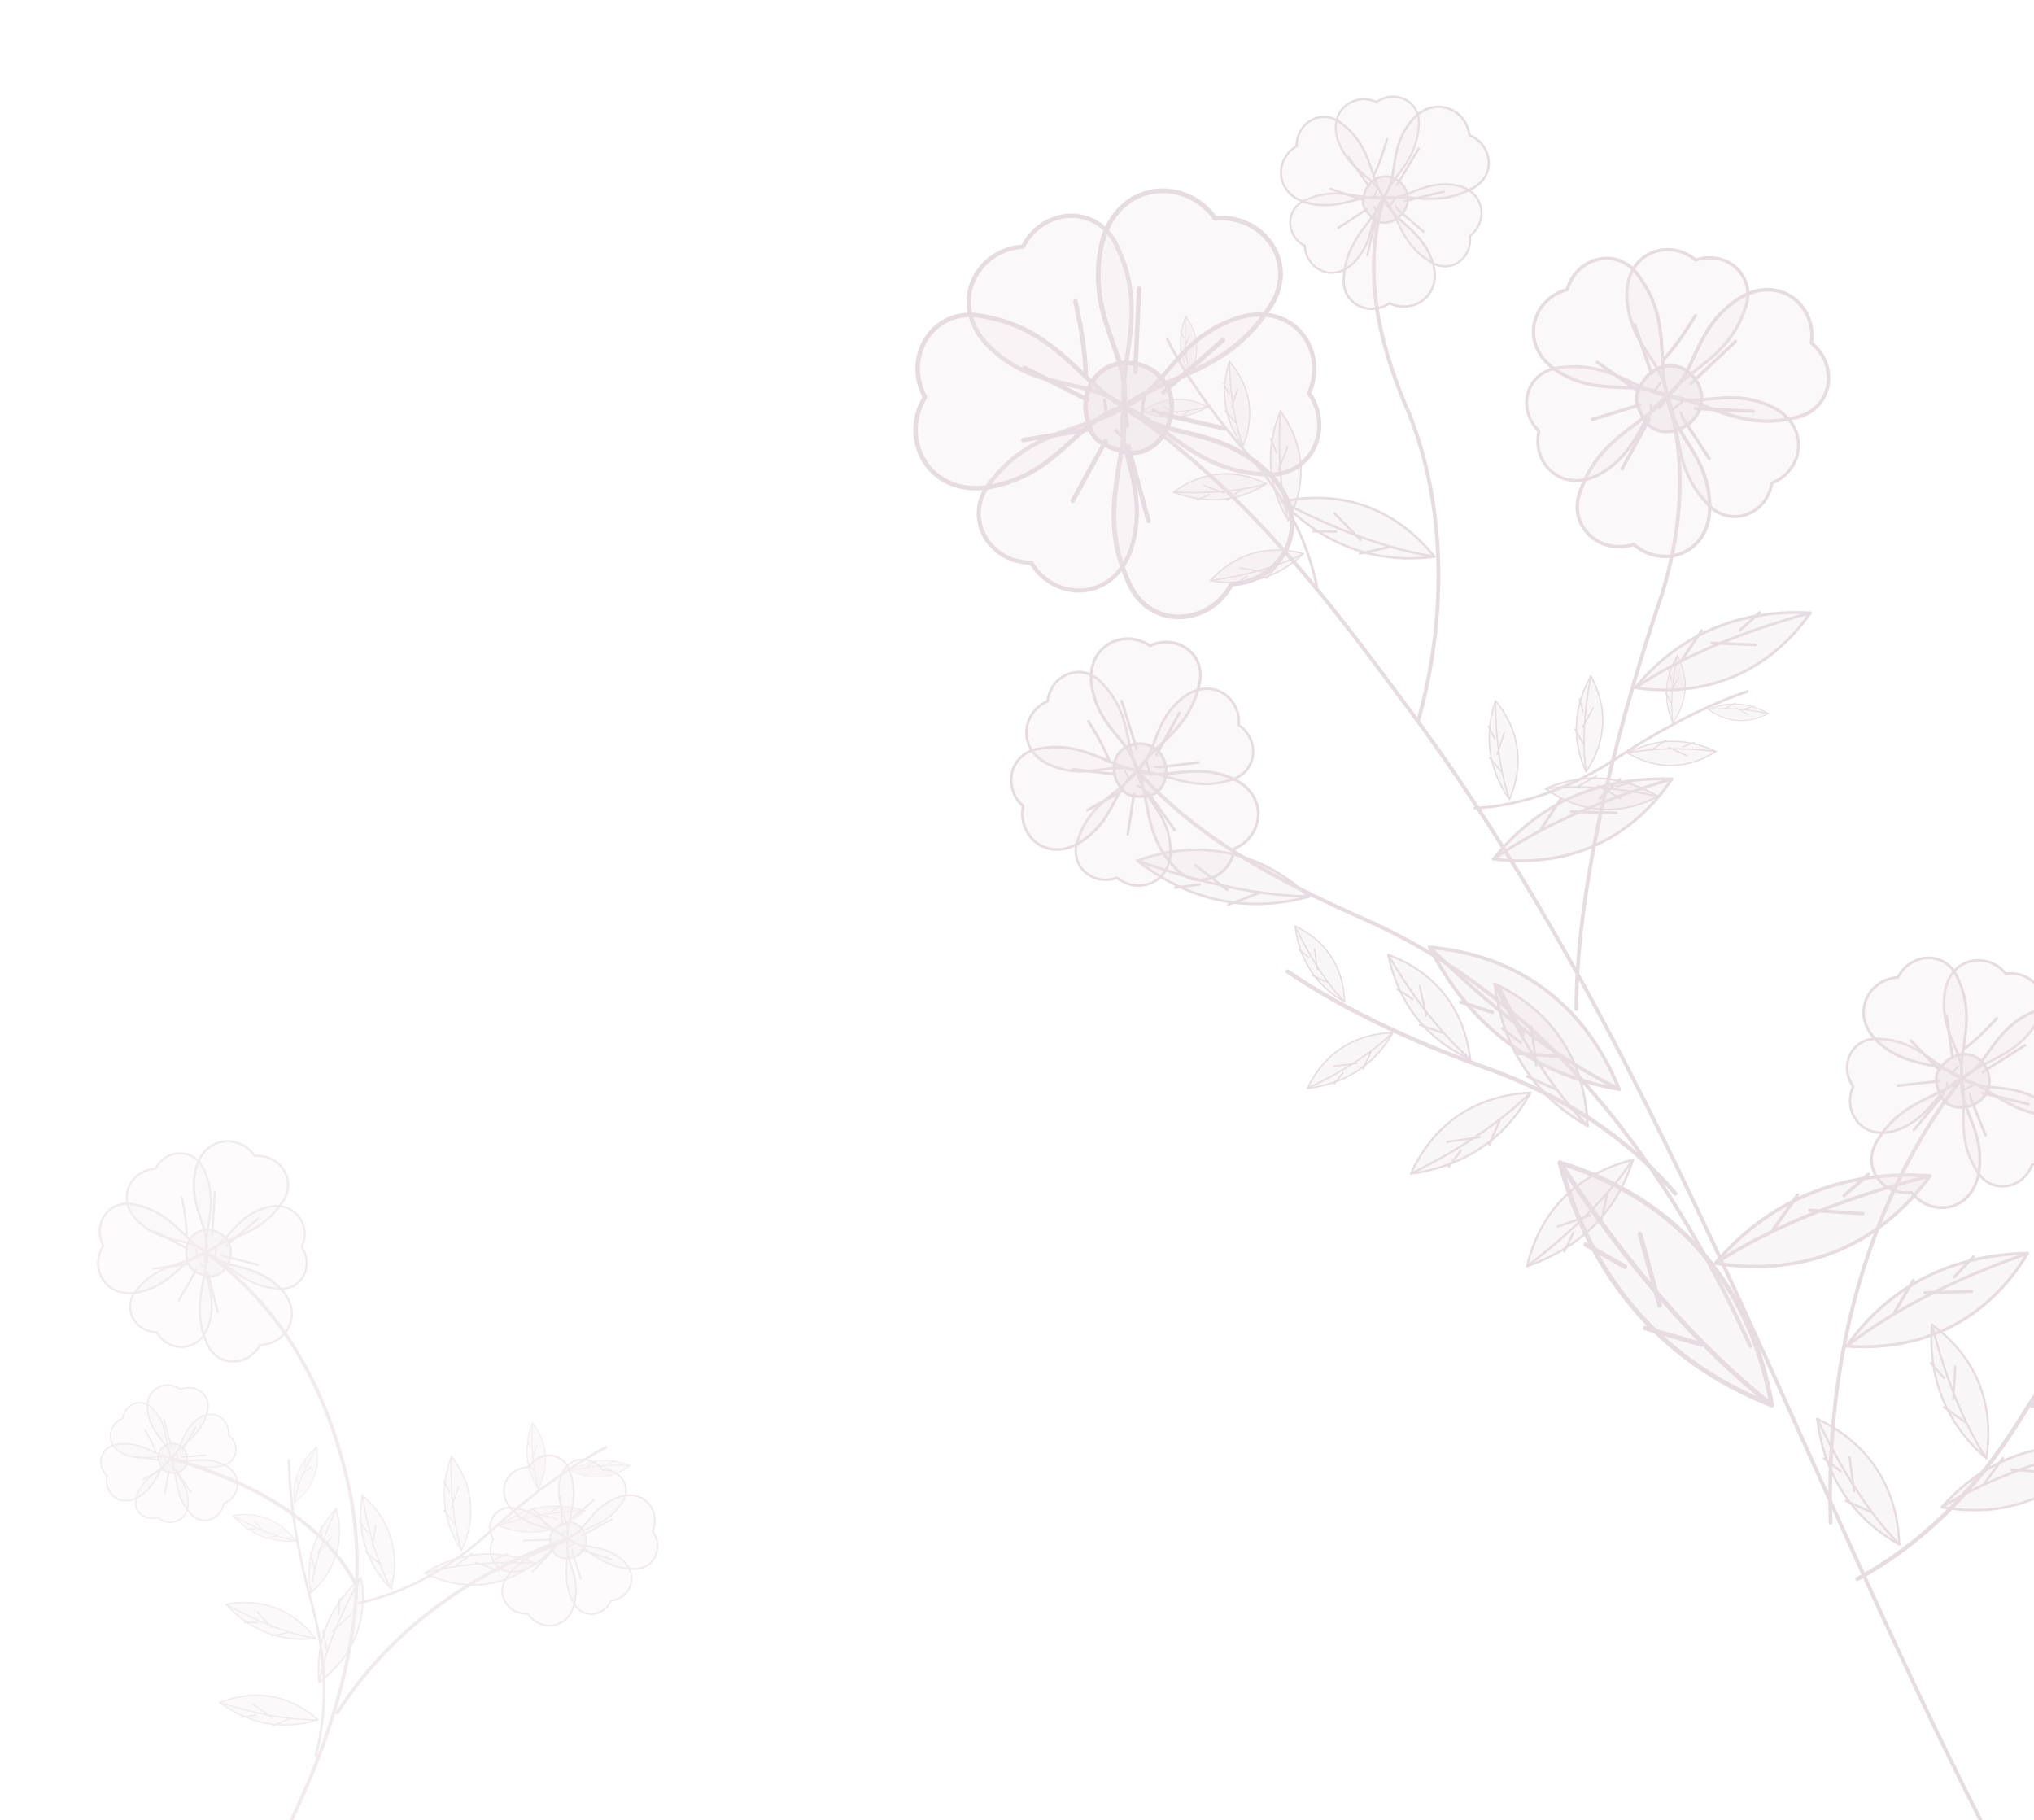
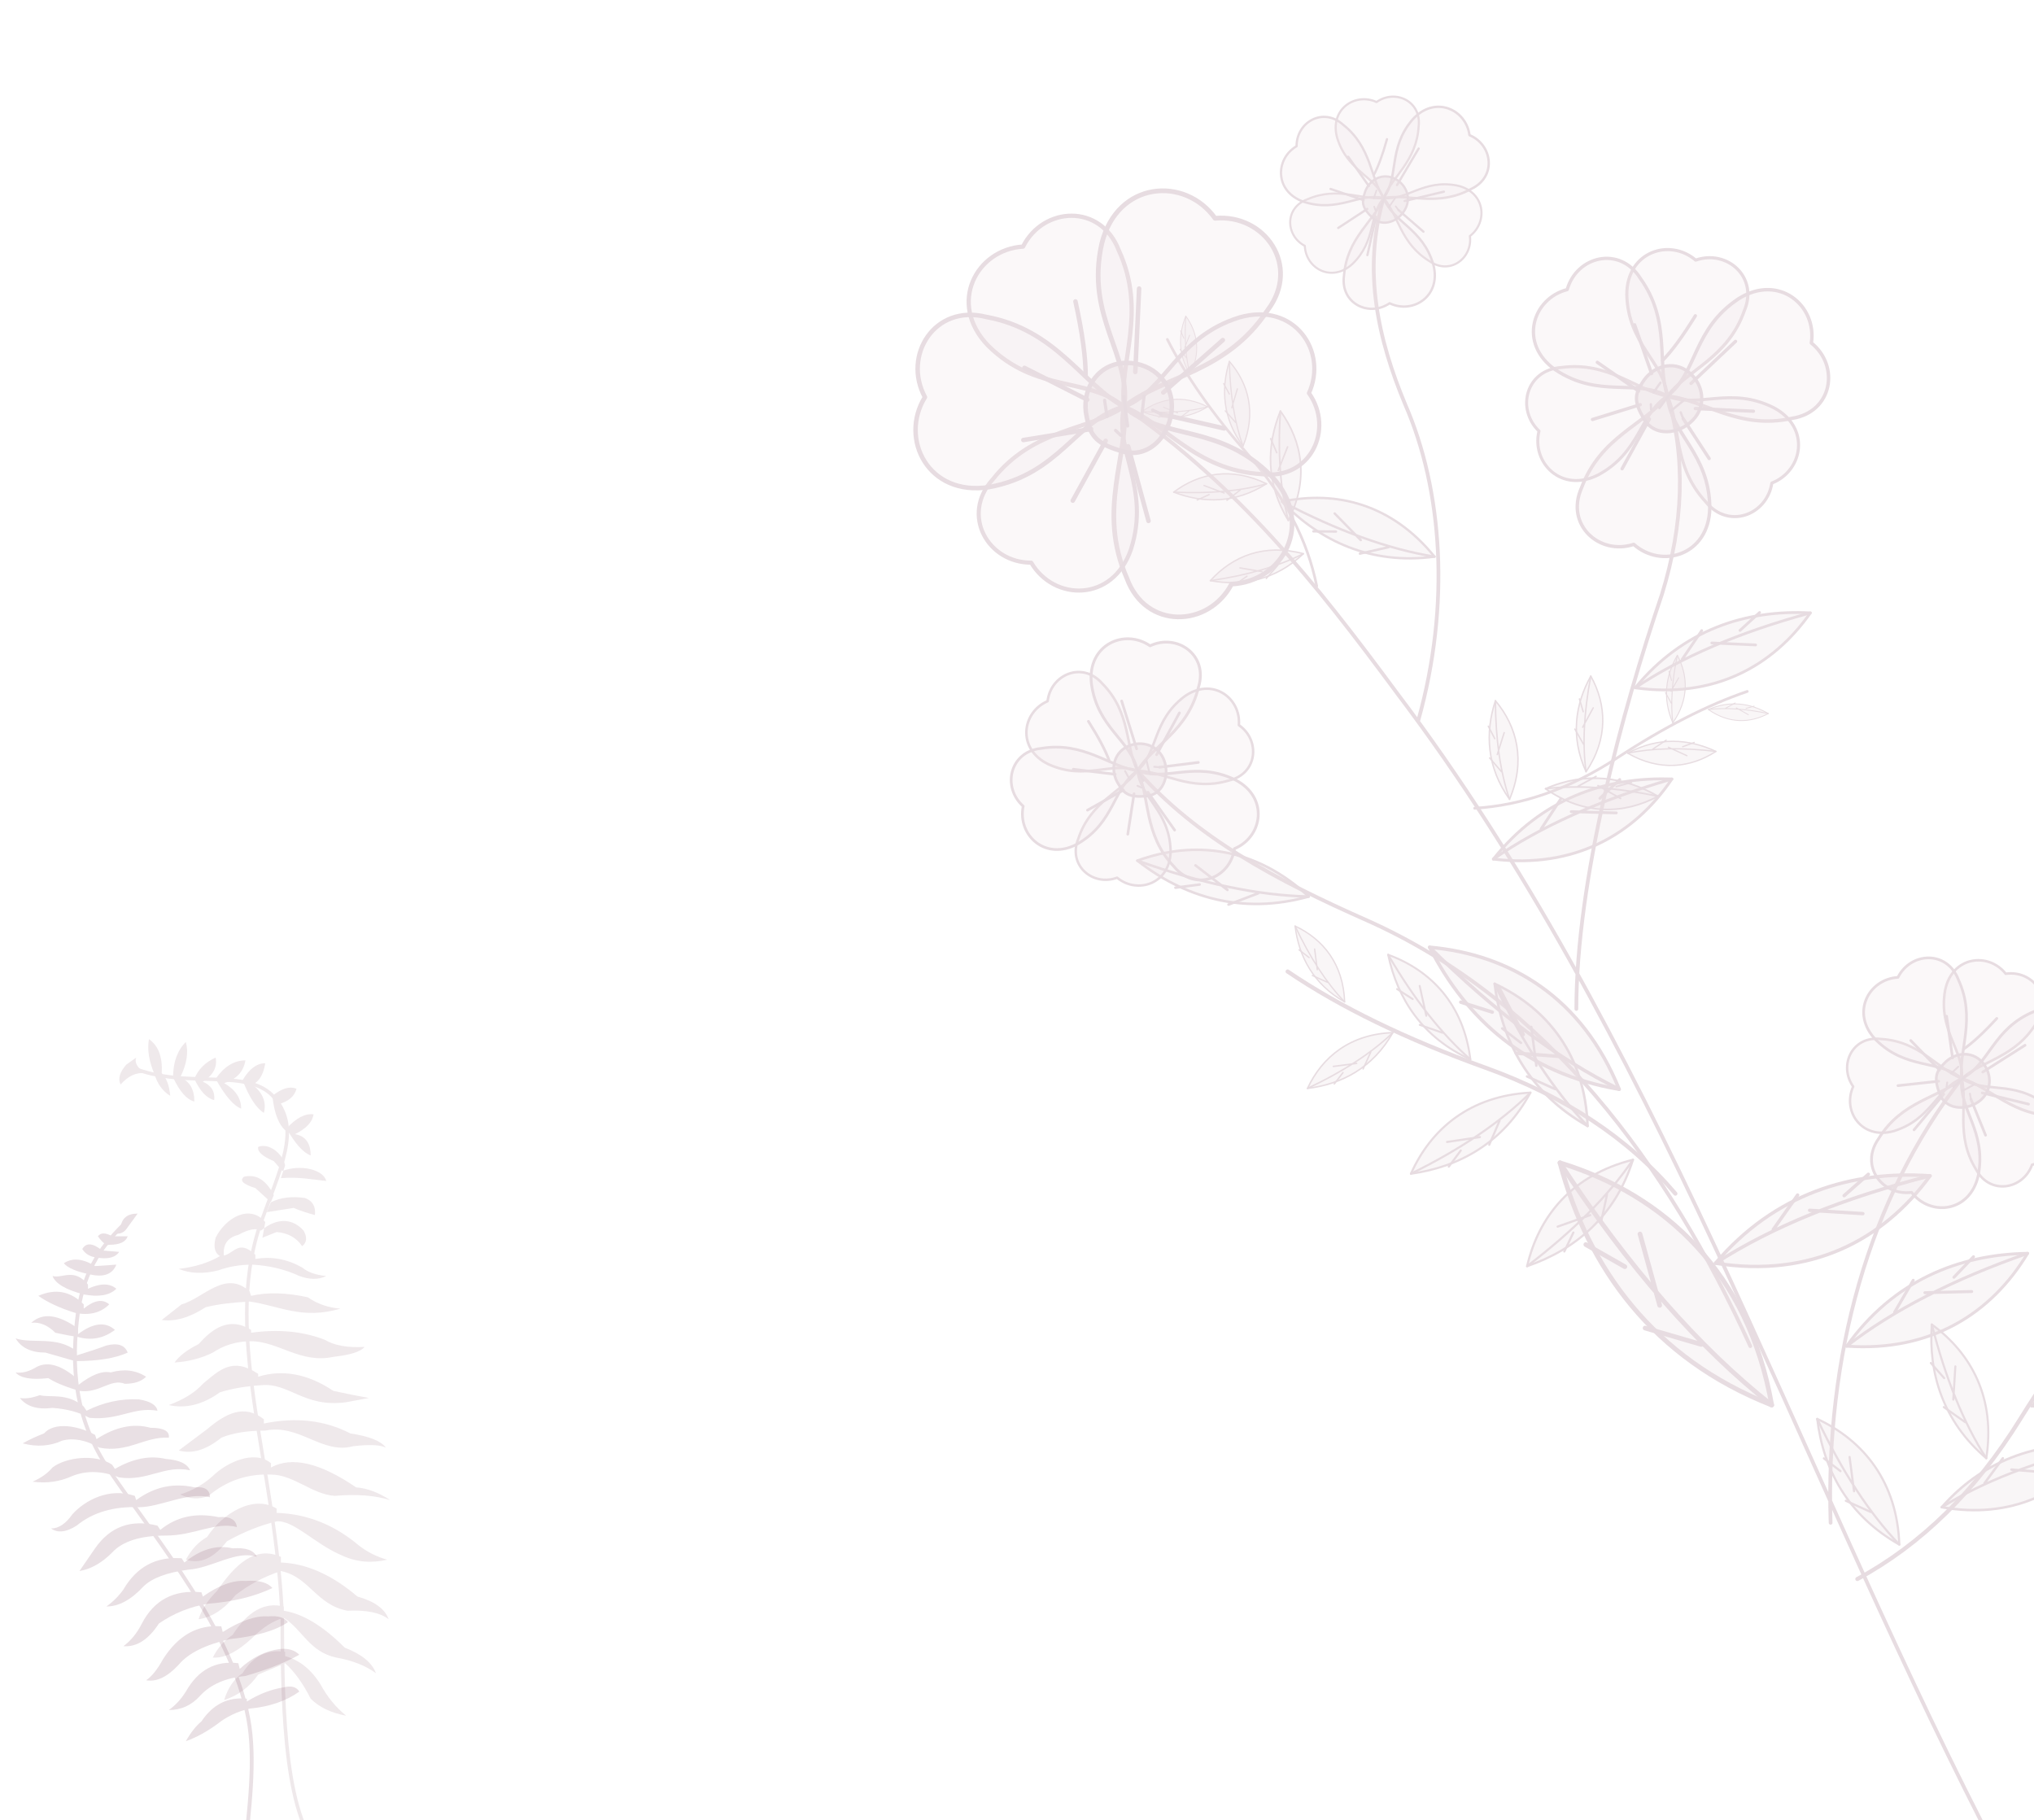
<svg xmlns="http://www.w3.org/2000/svg" viewBox="0 0 760 680" fill="none">
  <defs>
    <g id="leaf">
      <path d="M0 0C12-36 38-57 69-67C61-35 39-9 0 0Z" fill="#996275" fill-opacity=".30" />
      <path d="M0 0Q24-34 69-67M17-22l4-17m7 4 21-7m-10-4 6-12" />
    </g>
    <g id="sprig">
      <path d="M0 0Q29-23 45-63T80-129" />
      <use href="#leaf" transform="translate(12 -14) rotate(-89) scale(.53)" />
      <use href="#leaf" transform="translate(24 -29) rotate(13) scale(.60)" />
      <use href="#leaf" transform="translate(36 -48) rotate(-78) scale(.51)" />
      <use href="#leaf" transform="translate(48 -68) rotate(8) scale(.47)" />
      <use href="#leaf" transform="translate(58 -94) rotate(-77) scale(.36)" />
      <use href="#leaf" transform="translate(69 -110) rotate(13) scale(.32)" />
    </g>
    <path id="petal" d="M0 0C-4-15-21-20-25-42C-28-61-10-70 3-62C16-69 32-59 28-43C24-21 7-13 0 0Z" />
    <g id="bloom">
      <g fill="#ac6f83" fill-opacity=".24">
        <use href="#petal" transform="rotate(-15) scale(.95)" />
        <use href="#petal" transform="rotate(43) scale(1.05)" />
        <use href="#petal" transform="rotate(103) scale(.93)" />
        <use href="#petal" transform="rotate(166) scale(1.04)" />
        <use href="#petal" transform="rotate(228) scale(.91)" />
        <use href="#petal" transform="rotate(290)" />
      </g>
      <path d="M-8-13Q-5-21-3-36m10 27 10-24m-4 33 23-9M10 6l17 11M-3 12l-2 24m-4-28-16 14m13-19-21-4m23-5-15-16" />
      <path d="M-12-1c1-8 8-14 16-12s13 10 10 18-12 13-19 8-8-8-7-14Z" fill="#996275" fill-opacity=".45" />
      <path d="M-6 1l1-5m4 10 2-9m3 8 3-6M-5 6l1 2m12-4 2 2" stroke-width="1" />
    </g>
  </defs>
  <g stroke="#865267" stroke-width="1.4" stroke-linecap="round" stroke-linejoin="round" opacity=".20">
    <path d="M741 682C669 541 618 386 522 259C491 217 463 182 420 152M654 503C623 435 578 374 511 344C477 329 447 313 425 288M589 377C589 329 606 266 621 222C629 196 630 171 623 148M530 269C542 226 539 183 525 151C515 127 509 101 517 74M684 569C682 507 698 448 733 403" />
    <use href="#leaf" transform="translate(662 525) rotate(-87) scale(1.25)" />
    <use href="#leaf" transform="translate(641 472) rotate(22) scale(.9)" />
    <use href="#leaf" transform="translate(605 407) rotate(-99) scale(.92)" />
    <use href="#leaf" transform="translate(558 321) rotate(20) scale(.76)" />
    <use href="#leaf" transform="translate(489 335) rotate(-124) scale(.68)" />
    <use href="#leaf" transform="translate(611 257) rotate(21) scale(.74)" />
    <use href="#leaf" transform="translate(536 208) rotate(-116) scale(.63)" />
    <use href="#leaf" transform="translate(690 503) rotate(17) scale(.79)" />
    <use href="#sprig" transform="translate(694 590) rotate(10) scale(1.1)" />
    <use href="#sprig" transform="translate(626 446) rotate(-92) scale(1.10)" />
    <use href="#sprig" transform="translate(551 302) rotate(35) scale(.73)" />
    <use href="#sprig" transform="translate(492 219) rotate(-63) scale(.71)" />
    <use href="#bloom" transform="translate(420 152) rotate(-20) scale(1.20)" />
    <use href="#bloom" transform="translate(623 148) rotate(24) scale(.88)" />
    <use href="#bloom" transform="translate(425 288) rotate(-40) scale(.72)" />
    <use href="#bloom" transform="translate(517 74) rotate(8) scale(.61)" />
    <use href="#bloom" transform="translate(733 403) rotate(35) scale(.72)" />
  </g>
-   <g stroke="#865267" stroke-width="1.3" stroke-linecap="round" opacity=".115">
-     <path d="M107 684Q143 611 130 554T77 468M126 640Q155 595 212 575M133 592Q116 560 64 545" />
-     <use href="#sprig" transform="translate(118 656) rotate(-37) scale(.73)" />
-     <use href="#sprig" transform="translate(134 599) rotate(26) scale(.72)" />
-     <use href="#bloom" transform="translate(77 468) rotate(-19) scale(.62)" />
-     <use href="#bloom" transform="translate(212 575) rotate(39) scale(.49)" />
-     <use href="#bloom" transform="translate(64 545) rotate(-38) scale(.40)" />
+   <g transform="translate(-9 357) scale(.53)" fill="#865267" stroke-linecap="round">
+     <g opacity=".13">
+       <path fill="none" stroke="#865267" stroke-width="2.5" d="M246 635C218 612 216 535 216 468C212 362 174 269 200 191C215 149 229 123 211 101C193 78 148 95 110 79" />
+       <path d="M119 83Q111 77 113 72L106 77Q99 85 102 91Q110 82 119 83ZM126 84Q120 70 122 59Q132 66 131 83Q136 88 137 99Q129 94 126 84ZM139 86Q139 70 148 61Q151 72 144 86Q154 90 154 103Q146 101 139 86ZM154 87Q158 77 169 72Q171 82 160 89Q169 93 168 102Q160 100 154 87ZM169 87Q178 74 190 74Q188 86 175 90Q187 97 187 108Q179 105 169 87ZM188 88Q195 76 204 76Q202 88 195 91Q206 100 203 111Q195 106 188 88ZM209 99Q219 91 226 94Q224 102 213 105Q220 111 219 124Q211 118 209 99ZM219 122Q229 111 238 112Q237 120 225 126Q236 128 236 141Q228 138 219 122Z" />
+       <path d="M218 148C216 139 206 132 199 135Q198 140 210 145L216 152C229 147 245 151 247 159C237 158 228 156 215 157ZM210 169Q202 153 189 156Q184 160 197 164L208 174Q218 169 232 171Q240 174 239 183Q231 181 224 178L205 181ZM204 188C193 175 176 185 169 199Q166 211 175 213Q173 200 185 197Q196 191 201 194C213 184 224 186 231 194Q235 201 230 205Q224 196 212 195L202 199ZM197 211C184 199 182 212 172 212Q160 219 143 221Q155 226 171 222Q182 218 195 218Q213 219 228 226Q239 230 247 226Q236 225 230 220Q214 211 197 214ZM193 237C176 221 160 242 145 246L131 257Q145 259 162 248Q174 245 193 244C214 247 230 257 257 249Q244 248 234 241Q211 236 194 240Z" />
+       <path d="M194 264C178 254 166 264 157 274Q145 280 140 287Q155 286 167 280Q179 272 194 272C213 272 229 288 252 283Q270 281 274 276Q256 277 246 271Q223 262 194 266ZM199 295C181 283 172 292 160 302Q152 311 136 317Q154 321 172 308Q185 304 201 303C221 301 231 319 261 315L277 312Q266 310 252 307Q225 289 199 297ZM203 327C189 316 176 323 163 334L143 349Q157 353 173 340Q185 335 204 335C228 330 244 352 266 346Q283 344 289 347Q284 340 264 337Q237 323 203 330ZM208 358C196 348 176 358 167 367Q157 376 144 380Q154 385 164 381Q183 365 208 366C224 366 237 380 253 381Q276 379 292 384Q280 376 268 375Q230 349 208 361Z" />
+       <path d="M212 390C196 380 174 393 163 410Q154 415 148 426Q163 431 177 413Q195 403 212 399C224 398 239 415 258 423Q273 430 290 426Q279 423 270 416Q244 394 212 393ZM215 424C197 416 183 429 170 448Q160 458 157 468Q171 466 183 451Q197 440 215 434C235 438 240 458 262 462Q282 461 291 468Q287 457 269 452Q242 429 215 428ZM217 459Q197 454 181 479Q172 485 167 495Q179 496 195 481Q206 470 217 467C230 475 235 491 254 495Q271 498 282 506Q278 495 260 488Q237 465 217 462ZM218 491Q199 488 188 506Q179 512 175 525Q190 520 199 507L218 499Q228 508 236 524Q245 533 261 536Q250 527 243 514Q233 498 218 494Z" />
+     </g>
+     <g opacity=".18">
+       <path fill="none" stroke="#865267" stroke-width="2.7" d="M196 722C172 682 203 596 192 538C180 475 130 416 94 363C69 326 67 289 72 251C77 220 89 204 108 186" />
+       <path d="M102 192Q103 182 114 182L106 193Q103 197 97 196Q100 192 102 192ZM96 198Q89 194 86 198Q91 205 94 204Q105 204 107 198ZM89 208Q79 200 75 207Q78 212 85 213Q97 215 101 209ZM84 219Q71 211 62 217Q66 222 81 225Q95 228 99 218ZM79 232C69 220 61 228 54 226Q57 234 76 239Q92 242 99 235Q92 229 79 235ZM76 246Q62 232 44 240Q54 247 70 252Q85 255 94 246Q87 240 76 249Z" />
+       <path d="M72 263Q51 248 39 259Q48 258 56 266Q65 268 72 269Q86 273 98 264Q88 255 72 267ZM71 279C57 268 40 274 28 270Q34 280 49 280L70 286Q94 286 107 280Q104 272 92 275Q84 278 71 282ZM72 299Q55 284 43 290Q35 295 28 294Q33 300 51 298Q59 303 73 307C87 309 95 298 105 302Q115 302 120 297Q109 290 95 294Q86 292 72 303ZM76 318C64 308 52 312 45 310Q37 313 31 312Q38 321 54 319Q69 320 80 326C101 328 111 318 128 321Q127 315 115 313Q96 312 78 321Z" />
+       <path d="M84 338C71 331 55 329 48 337Q40 340 33 344Q48 348 61 342Q73 339 87 347C107 351 119 339 136 340Q137 333 123 333Q105 328 85 341ZM96 359C84 351 63 354 54 361Q49 367 40 371Q55 373 68 367Q83 361 101 368C121 371 133 359 151 363Q148 356 134 355Q117 351 98 362ZM112 381C94 375 77 384 68 394Q61 404 53 404Q60 409 71 402Q88 388 115 389C130 389 149 378 165 382Q165 374 154 375Q132 370 113 384ZM128 402Q100 395 84 418L73 434Q85 432 96 421Q107 409 134 409C154 409 169 399 184 403Q183 395 171 396Q147 391 130 405Z" />
+       <path d="M145 425Q118 423 104 447Q99 454 92 459Q105 459 118 445Q127 436 150 433C166 432 184 419 198 424Q195 417 181 418Q164 414 147 428ZM159 449Q130 446 117 471Q112 481 104 487Q118 488 129 471Q145 460 164 457Q190 455 209 446Q204 440 190 441Q177 440 160 452ZM173 473Q148 471 132 496Q126 507 120 511Q131 513 143 500Q153 488 179 482Q207 479 220 470Q216 465 206 466Q193 465 174 477ZM185 499Q161 496 148 519Q143 527 136 532Q149 532 158 522Q169 510 190 508Q214 501 228 493Q223 488 214 489Q199 491 186 503ZM191 524Q171 522 159 540Q153 545 148 554Q159 550 170 542Q180 534 193 531Q214 529 228 519Q225 514 217 516Q204 518 191 526Z" />
+     </g>
  </g>
</svg>
